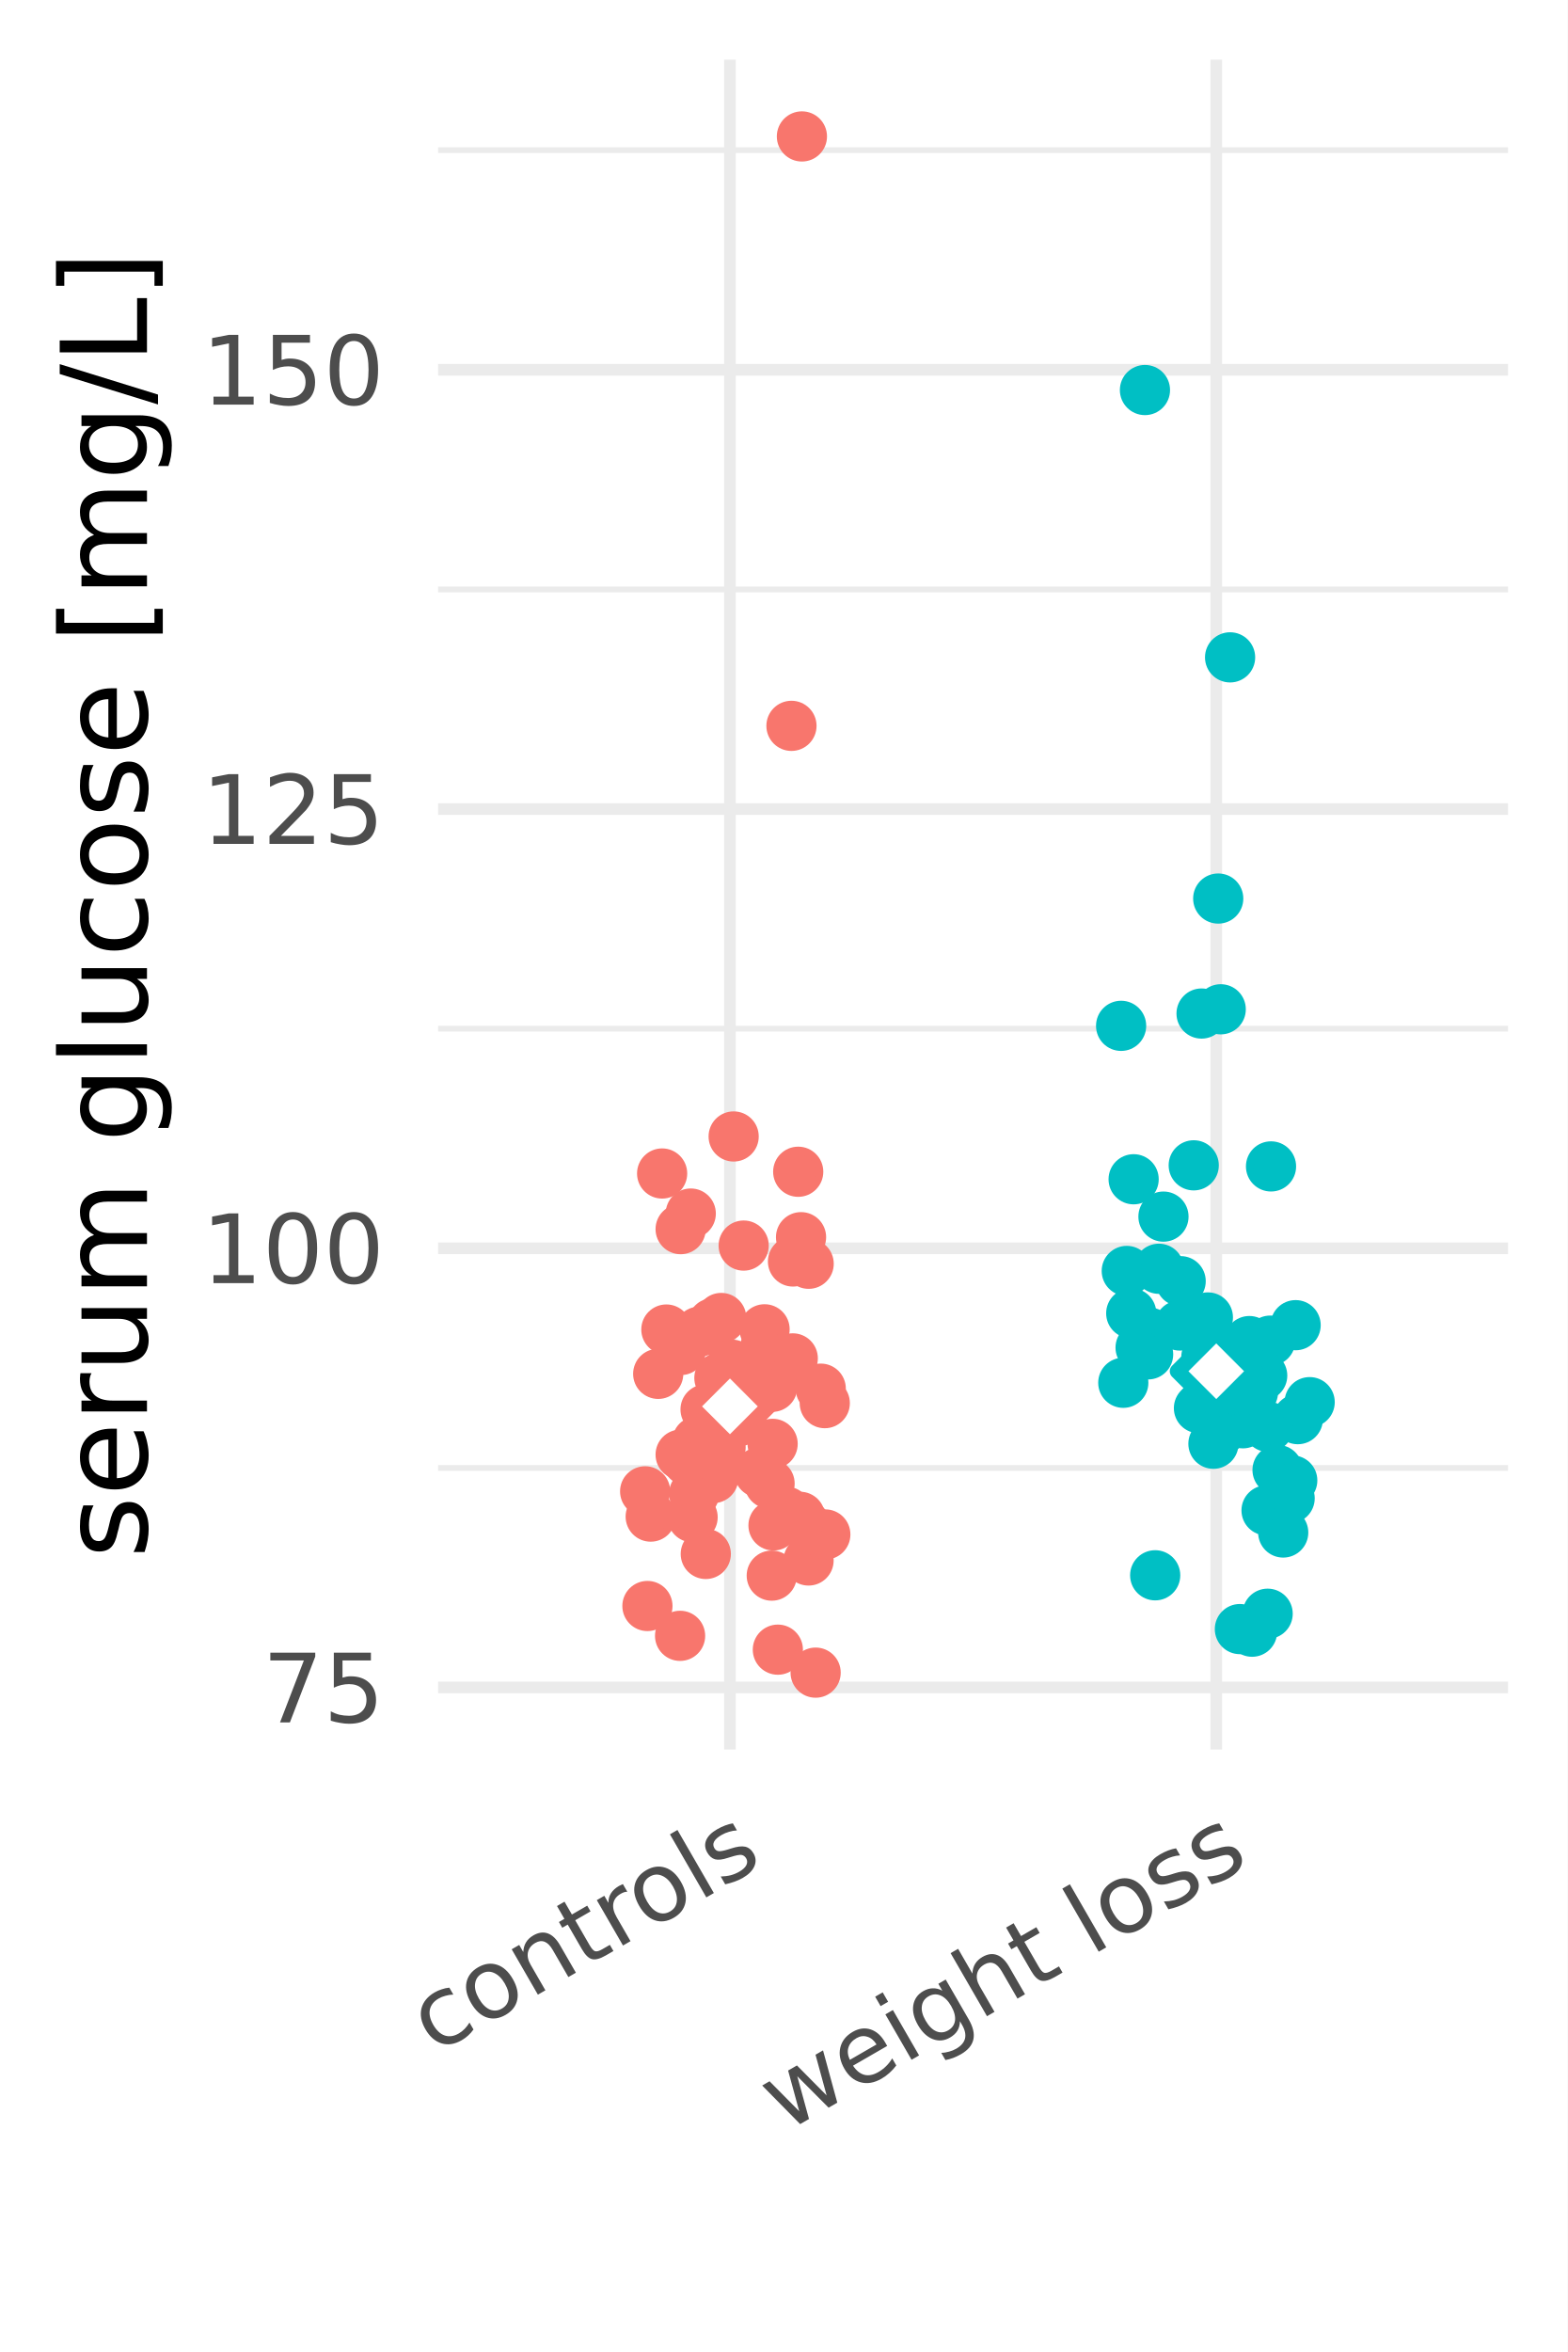
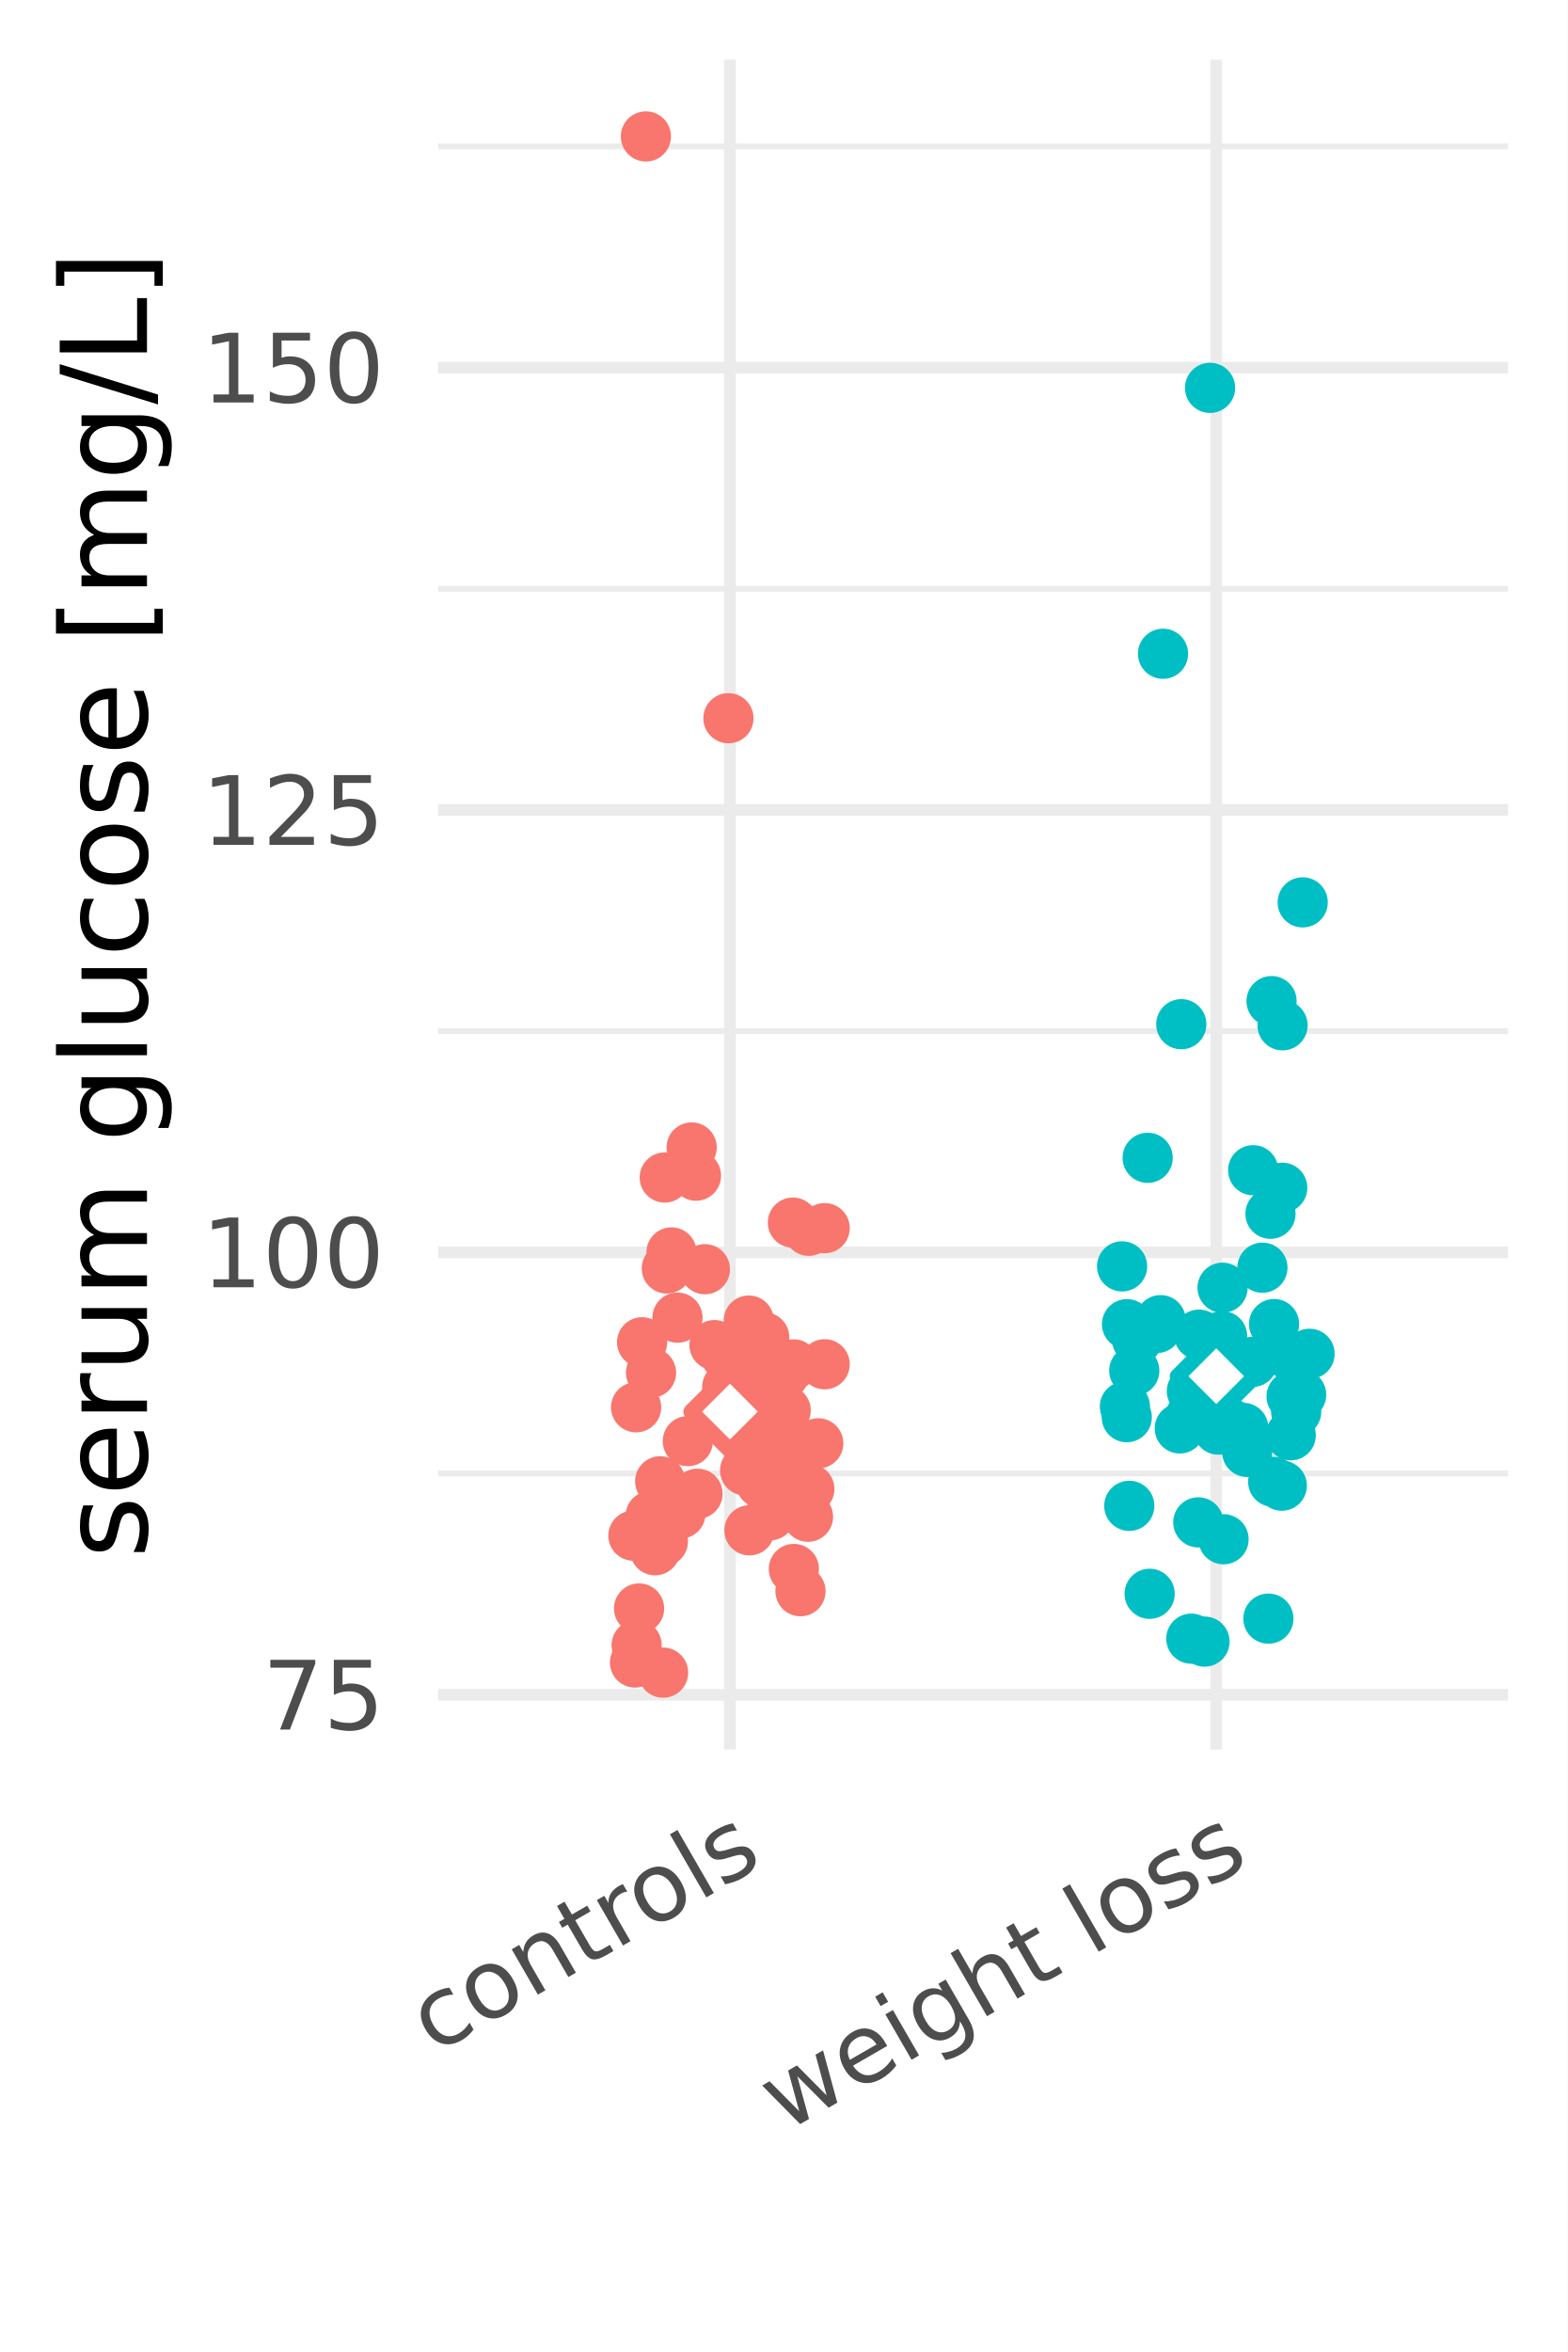
<svg xmlns="http://www.w3.org/2000/svg" class="svglite" width="144.00pt" height="216.00pt" viewBox="0 0 144.00 216.00">
  <defs>
    <style type="text/css">
    .svglite line, .svglite polyline, .svglite polygon, .svglite path, .svglite rect, .svglite circle {
      fill: none;
      stroke: #000000;
      stroke-linecap: round;
      stroke-linejoin: round;
      stroke-miterlimit: 10.00;
    }
  </style>
  </defs>
  <rect width="100%" height="100%" style="stroke: none; fill: #FFFFFF;" />
  <defs>
    <clipPath id="cpMC4wMHwxNDQuMDB8MC4wMHwyMTYuMDA=">
      <rect x="0.00" y="0.00" width="144.00" height="216.00" />
    </clipPath>
  </defs>
  <g clip-path="url(#cpMC4wMHwxNDQuMDB8MC4wMHwyMTYuMDA=)">
</g>
  <defs>
    <clipPath id="cpNDAuMjR8MTM4LjUyfDUuNDh8MTYwLjY3">
      <rect x="40.24" y="5.48" width="98.28" height="155.19" />
    </clipPath>
  </defs>
  <g clip-path="url(#cpNDAuMjR8MTM4LjUyfDUuNDh8MTYwLjY3)">
-     <polyline points="40.24,134.81 138.52,134.81 " style="stroke-width: 0.53; stroke: #EBEBEB; stroke-linecap: butt;" />
-     <polyline points="40.24,94.47 138.52,94.47 " style="stroke-width: 0.53; stroke: #EBEBEB; stroke-linecap: butt;" />
-     <polyline points="40.24,54.13 138.52,54.13 " style="stroke-width: 0.53; stroke: #EBEBEB; stroke-linecap: butt;" />
-     <polyline points="40.24,13.79 138.52,13.79 " style="stroke-width: 0.53; stroke: #EBEBEB; stroke-linecap: butt;" />
-     <polyline points="40.24,154.97 138.52,154.97 " style="stroke-width: 1.07; stroke: #EBEBEB; stroke-linecap: butt;" />
-     <polyline points="40.24,114.64 138.52,114.64 " style="stroke-width: 1.07; stroke: #EBEBEB; stroke-linecap: butt;" />
-     <polyline points="40.24,74.30 138.52,74.30 " style="stroke-width: 1.07; stroke: #EBEBEB; stroke-linecap: butt;" />
-     <polyline points="40.24,33.96 138.52,33.96 " style="stroke-width: 1.07; stroke: #EBEBEB; stroke-linecap: butt;" />
+     <polyline points="40.24,135.32 138.52,135.32 " style="stroke-width: 0.53; stroke: #EBEBEB; stroke-linecap: butt;" />
+     <polyline points="40.24,94.70 138.52,94.70 " style="stroke-width: 0.53; stroke: #EBEBEB; stroke-linecap: butt;" />
+     <polyline points="40.24,54.07 138.52,54.07 " style="stroke-width: 0.53; stroke: #EBEBEB; stroke-linecap: butt;" />
+     <polyline points="40.24,13.44 138.52,13.44 " style="stroke-width: 0.53; stroke: #EBEBEB; stroke-linecap: butt;" />
+     <polyline points="40.24,155.64 138.52,155.64 " style="stroke-width: 1.07; stroke: #EBEBEB; stroke-linecap: butt;" />
+     <polyline points="40.24,115.01 138.52,115.01 " style="stroke-width: 1.07; stroke: #EBEBEB; stroke-linecap: butt;" />
+     <polyline points="40.24,74.38 138.52,74.38 " style="stroke-width: 1.07; stroke: #EBEBEB; stroke-linecap: butt;" />
+     <polyline points="40.24,33.76 138.52,33.76 " style="stroke-width: 1.07; stroke: #EBEBEB; stroke-linecap: butt;" />
    <polyline points="67.05,160.67 67.05,5.48 " style="stroke-width: 1.07; stroke: #EBEBEB; stroke-linecap: butt;" />
    <polyline points="111.72,160.67 111.72,5.48 " style="stroke-width: 1.07; stroke: #EBEBEB; stroke-linecap: butt;" />
-     <circle cx="69.74" cy="135.23" r="1.95" style="stroke-width: 0.71; stroke: #F8766D; fill: #F8766D;" />
-     <circle cx="66.19" cy="132.91" r="1.95" style="stroke-width: 0.71; stroke: #F8766D; fill: #F8766D;" />
-     <circle cx="68.65" cy="125.82" r="1.95" style="stroke-width: 0.71; stroke: #F8766D; fill: #F8766D;" />
-     <circle cx="70.23" cy="122.08" r="1.95" style="stroke-width: 0.71; stroke: #F8766D; fill: #F8766D;" />
-     <circle cx="65.52" cy="135.74" r="1.95" style="stroke-width: 0.71; stroke: #F8766D; fill: #F8766D;" />
-     <circle cx="64.83" cy="142.71" r="1.95" style="stroke-width: 0.71; stroke: #F8766D; fill: #F8766D;" />
-     <circle cx="75.39" cy="127.53" r="1.95" style="stroke-width: 0.71; stroke: #F8766D; fill: #F8766D;" />
-     <circle cx="74.28" cy="116.06" r="1.95" style="stroke-width: 0.71; stroke: #F8766D; fill: #F8766D;" />
-     <circle cx="70.97" cy="132.60" r="1.95" style="stroke-width: 0.71; stroke: #F8766D; fill: #F8766D;" />
-     <circle cx="64.81" cy="129.44" r="1.95" style="stroke-width: 0.71; stroke: #F8766D; fill: #F8766D;" />
-     <circle cx="62.52" cy="133.59" r="1.95" style="stroke-width: 0.71; stroke: #F8766D; fill: #F8766D;" />
-     <circle cx="59.26" cy="136.96" r="1.95" style="stroke-width: 0.71; stroke: #F8766D; fill: #F8766D;" />
-     <circle cx="61.21" cy="122.10" r="1.95" style="stroke-width: 0.71; stroke: #F8766D; fill: #F8766D;" />
-     <circle cx="60.46" cy="126.17" r="1.95" style="stroke-width: 0.71; stroke: #F8766D; fill: #F8766D;" />
-     <circle cx="63.45" cy="111.45" r="1.95" style="stroke-width: 0.71; stroke: #F8766D; fill: #F8766D;" />
-     <circle cx="72.82" cy="124.75" r="1.95" style="stroke-width: 0.71; stroke: #F8766D; fill: #F8766D;" />
-     <circle cx="74.27" cy="143.31" r="1.95" style="stroke-width: 0.71; stroke: #F8766D; fill: #F8766D;" />
-     <circle cx="64.05" cy="132.37" r="1.95" style="stroke-width: 0.71; stroke: #F8766D; fill: #F8766D;" />
-     <circle cx="65.48" cy="121.52" r="1.95" style="stroke-width: 0.71; stroke: #F8766D; fill: #F8766D;" />
-     <circle cx="67.17" cy="129.37" r="1.95" style="stroke-width: 0.71; stroke: #F8766D; fill: #F8766D;" />
-     <circle cx="66.25" cy="121.04" r="1.95" style="stroke-width: 0.71; stroke: #F8766D; fill: #F8766D;" />
-     <circle cx="70.31" cy="123.70" r="1.95" style="stroke-width: 0.71; stroke: #F8766D; fill: #F8766D;" />
-     <circle cx="62.54" cy="123.98" r="1.95" style="stroke-width: 0.71; stroke: #F8766D; fill: #F8766D;" />
-     <circle cx="60.82" cy="107.77" r="1.95" style="stroke-width: 0.71; stroke: #F8766D; fill: #F8766D;" />
-     <circle cx="70.94" cy="127.36" r="1.95" style="stroke-width: 0.71; stroke: #F8766D; fill: #F8766D;" />
-     <circle cx="62.52" cy="112.88" r="1.95" style="stroke-width: 0.71; stroke: #F8766D; fill: #F8766D;" />
-     <circle cx="59.47" cy="147.49" r="1.95" style="stroke-width: 0.71; stroke: #F8766D; fill: #F8766D;" />
-     <circle cx="70.89" cy="144.70" r="1.95" style="stroke-width: 0.71; stroke: #F8766D; fill: #F8766D;" />
-     <circle cx="67.39" cy="104.37" r="1.95" style="stroke-width: 0.71; stroke: #F8766D; fill: #F8766D;" />
-     <circle cx="64.23" cy="122.30" r="1.95" style="stroke-width: 0.71; stroke: #F8766D; fill: #F8766D;" />
-     <circle cx="65.18" cy="132.20" r="1.95" style="stroke-width: 0.71; stroke: #F8766D; fill: #F8766D;" />
-     <circle cx="68.31" cy="114.39" r="1.95" style="stroke-width: 0.71; stroke: #F8766D; fill: #F8766D;" />
-     <circle cx="67.90" cy="130.51" r="1.95" style="stroke-width: 0.71; stroke: #F8766D; fill: #F8766D;" />
-     <circle cx="72.70" cy="66.66" r="1.95" style="stroke-width: 0.71; stroke: #F8766D; fill: #F8766D;" />
-     <circle cx="75.81" cy="140.92" r="1.95" style="stroke-width: 0.71; stroke: #F8766D; fill: #F8766D;" />
-     <circle cx="73.66" cy="12.53" r="1.95" style="stroke-width: 0.71; stroke: #F8766D; fill: #F8766D;" />
-     <circle cx="62.47" cy="150.23" r="1.95" style="stroke-width: 0.71; stroke: #F8766D; fill: #F8766D;" />
-     <circle cx="68.31" cy="129.30" r="1.95" style="stroke-width: 0.71; stroke: #F8766D; fill: #F8766D;" />
-     <circle cx="72.22" cy="138.83" r="1.95" style="stroke-width: 0.71; stroke: #F8766D; fill: #F8766D;" />
-     <circle cx="75.76" cy="128.86" r="1.95" style="stroke-width: 0.71; stroke: #F8766D; fill: #F8766D;" />
-     <circle cx="74.92" cy="153.61" r="1.95" style="stroke-width: 0.71; stroke: #F8766D; fill: #F8766D;" />
-     <circle cx="70.69" cy="136.25" r="1.95" style="stroke-width: 0.71; stroke: #F8766D; fill: #F8766D;" />
-     <circle cx="67.24" cy="125.33" r="1.95" style="stroke-width: 0.71; stroke: #F8766D; fill: #F8766D;" />
-     <circle cx="63.15" cy="134.14" r="1.95" style="stroke-width: 0.71; stroke: #F8766D; fill: #F8766D;" />
-     <circle cx="73.58" cy="113.62" r="1.95" style="stroke-width: 0.71; stroke: #F8766D; fill: #F8766D;" />
-     <circle cx="73.32" cy="107.61" r="1.95" style="stroke-width: 0.71; stroke: #F8766D; fill: #F8766D;" />
-     <circle cx="63.62" cy="139.34" r="1.95" style="stroke-width: 0.71; stroke: #F8766D; fill: #F8766D;" />
-     <circle cx="65.72" cy="132.81" r="1.95" style="stroke-width: 0.71; stroke: #F8766D; fill: #F8766D;" />
-     <circle cx="72.84" cy="115.85" r="1.95" style="stroke-width: 0.71; stroke: #F8766D; fill: #F8766D;" />
-     <circle cx="71.05" cy="140.09" r="1.95" style="stroke-width: 0.71; stroke: #F8766D; fill: #F8766D;" />
-     <circle cx="73.49" cy="139.30" r="1.95" style="stroke-width: 0.71; stroke: #F8766D; fill: #F8766D;" />
-     <circle cx="73.99" cy="140.06" r="1.95" style="stroke-width: 0.71; stroke: #F8766D; fill: #F8766D;" />
-     <circle cx="59.77" cy="139.28" r="1.95" style="stroke-width: 0.71; stroke: #F8766D; fill: #F8766D;" />
-     <circle cx="71.45" cy="151.50" r="1.95" style="stroke-width: 0.71; stroke: #F8766D; fill: #F8766D;" />
-     <circle cx="71.98" cy="139.42" r="1.95" style="stroke-width: 0.71; stroke: #F8766D; fill: #F8766D;" />
-     <circle cx="66.08" cy="126.55" r="1.95" style="stroke-width: 0.71; stroke: #F8766D; fill: #F8766D;" />
-     <circle cx="63.76" cy="137.18" r="1.95" style="stroke-width: 0.71; stroke: #F8766D; fill: #F8766D;" />
-     <circle cx="118.46" cy="137.60" r="1.95" style="stroke-width: 0.71; stroke: #00BFC4; fill: #00BFC4;" />
-     <circle cx="119.21" cy="130.33" r="1.95" style="stroke-width: 0.71; stroke: #00BFC4; fill: #00BFC4;" />
-     <circle cx="111.46" cy="132.59" r="1.95" style="stroke-width: 0.71; stroke: #00BFC4; fill: #00BFC4;" />
-     <circle cx="117.35" cy="135.00" r="1.95" style="stroke-width: 0.71; stroke: #00BFC4; fill: #00BFC4;" />
-     <circle cx="106.11" cy="144.67" r="1.95" style="stroke-width: 0.71; stroke: #00BFC4; fill: #00BFC4;" />
-     <circle cx="116.68" cy="123.12" r="1.95" style="stroke-width: 0.71; stroke: #00BFC4; fill: #00BFC4;" />
-     <circle cx="109.65" cy="107.02" r="1.95" style="stroke-width: 0.71; stroke: #00BFC4; fill: #00BFC4;" />
-     <circle cx="110.37" cy="93.08" r="1.95" style="stroke-width: 0.71; stroke: #00BFC4; fill: #00BFC4;" />
-     <circle cx="113.68" cy="130.58" r="1.95" style="stroke-width: 0.71; stroke: #00BFC4; fill: #00BFC4;" />
-     <circle cx="119.01" cy="121.70" r="1.95" style="stroke-width: 0.71; stroke: #00BFC4; fill: #00BFC4;" />
-     <circle cx="118.70" cy="135.96" r="1.95" style="stroke-width: 0.71; stroke: #00BFC4; fill: #00BFC4;" />
-     <circle cx="102.98" cy="94.21" r="1.95" style="stroke-width: 0.71; stroke: #00BFC4; fill: #00BFC4;" />
-     <circle cx="120.30" cy="128.77" r="1.95" style="stroke-width: 0.71; stroke: #00BFC4; fill: #00BFC4;" />
-     <circle cx="112.99" cy="60.37" r="1.95" style="stroke-width: 0.71; stroke: #00BFC4; fill: #00BFC4;" />
-     <circle cx="115.94" cy="126.33" r="1.95" style="stroke-width: 0.71; stroke: #00BFC4; fill: #00BFC4;" />
-     <circle cx="110.13" cy="129.32" r="1.95" style="stroke-width: 0.71; stroke: #00BFC4; fill: #00BFC4;" />
-     <circle cx="116.44" cy="148.20" r="1.95" style="stroke-width: 0.71; stroke: #00BFC4; fill: #00BFC4;" />
-     <circle cx="111.90" cy="82.52" r="1.95" style="stroke-width: 0.71; stroke: #00BFC4; fill: #00BFC4;" />
-     <circle cx="115.09" cy="127.86" r="1.95" style="stroke-width: 0.71; stroke: #00BFC4; fill: #00BFC4;" />
-     <circle cx="112.11" cy="129.17" r="1.95" style="stroke-width: 0.71; stroke: #00BFC4; fill: #00BFC4;" />
-     <circle cx="116.50" cy="131.04" r="1.95" style="stroke-width: 0.71; stroke: #00BFC4; fill: #00BFC4;" />
-     <circle cx="114.17" cy="130.71" r="1.95" style="stroke-width: 0.71; stroke: #00BFC4; fill: #00BFC4;" />
-     <circle cx="110.95" cy="120.99" r="1.95" style="stroke-width: 0.71; stroke: #00BFC4; fill: #00BFC4;" />
-     <circle cx="103.91" cy="120.61" r="1.95" style="stroke-width: 0.71; stroke: #00BFC4; fill: #00BFC4;" />
-     <circle cx="111.48" cy="127.05" r="1.95" style="stroke-width: 0.71; stroke: #00BFC4; fill: #00BFC4;" />
-     <circle cx="105.46" cy="124.38" r="1.95" style="stroke-width: 0.71; stroke: #00BFC4; fill: #00BFC4;" />
-     <circle cx="105.55" cy="122.38" r="1.95" style="stroke-width: 0.71; stroke: #00BFC4; fill: #00BFC4;" />
-     <circle cx="104.77" cy="123.76" r="1.95" style="stroke-width: 0.71; stroke: #00BFC4; fill: #00BFC4;" />
-     <circle cx="103.18" cy="126.99" r="1.95" style="stroke-width: 0.71; stroke: #00BFC4; fill: #00BFC4;" />
-     <circle cx="110.49" cy="128.94" r="1.95" style="stroke-width: 0.71; stroke: #00BFC4; fill: #00BFC4;" />
-     <circle cx="106.87" cy="111.73" r="1.95" style="stroke-width: 0.71; stroke: #00BFC4; fill: #00BFC4;" />
-     <circle cx="115.01" cy="149.85" r="1.95" style="stroke-width: 0.71; stroke: #00BFC4; fill: #00BFC4;" />
-     <circle cx="116.34" cy="138.71" r="1.95" style="stroke-width: 0.71; stroke: #00BFC4; fill: #00BFC4;" />
-     <circle cx="108.45" cy="117.66" r="1.95" style="stroke-width: 0.71; stroke: #00BFC4; fill: #00BFC4;" />
-     <circle cx="108.37" cy="121.73" r="1.95" style="stroke-width: 0.71; stroke: #00BFC4; fill: #00BFC4;" />
-     <circle cx="114.76" cy="123.16" r="1.95" style="stroke-width: 0.71; stroke: #00BFC4; fill: #00BFC4;" />
-     <circle cx="113.89" cy="149.61" r="1.95" style="stroke-width: 0.71; stroke: #00BFC4; fill: #00BFC4;" />
-     <circle cx="105.17" cy="35.82" r="1.95" style="stroke-width: 0.71; stroke: #00BFC4; fill: #00BFC4;" />
-     <circle cx="103.50" cy="116.72" r="1.95" style="stroke-width: 0.71; stroke: #00BFC4; fill: #00BFC4;" />
-     <circle cx="117.87" cy="140.74" r="1.95" style="stroke-width: 0.71; stroke: #00BFC4; fill: #00BFC4;" />
-     <circle cx="112.20" cy="131.34" r="1.95" style="stroke-width: 0.71; stroke: #00BFC4; fill: #00BFC4;" />
-     <circle cx="110.81" cy="124.62" r="1.95" style="stroke-width: 0.71; stroke: #00BFC4; fill: #00BFC4;" />
-     <circle cx="112.13" cy="92.69" r="1.95" style="stroke-width: 0.71; stroke: #00BFC4; fill: #00BFC4;" />
-     <circle cx="113.93" cy="127.71" r="1.95" style="stroke-width: 0.71; stroke: #00BFC4; fill: #00BFC4;" />
-     <circle cx="106.45" cy="116.52" r="1.95" style="stroke-width: 0.71; stroke: #00BFC4; fill: #00BFC4;" />
-     <circle cx="115.30" cy="125.52" r="1.95" style="stroke-width: 0.71; stroke: #00BFC4; fill: #00BFC4;" />
-     <circle cx="116.75" cy="107.12" r="1.95" style="stroke-width: 0.71; stroke: #00BFC4; fill: #00BFC4;" />
-     <circle cx="104.13" cy="108.30" r="1.95" style="stroke-width: 0.71; stroke: #00BFC4; fill: #00BFC4;" />
-     <polygon points="67.05,132.72 70.61,129.16 67.05,125.59 63.48,129.16 " style="stroke-width: 1.42; stroke: #F8766D; fill: #FFFFFF;" />
-     <polygon points="111.72,129.49 115.28,125.93 111.72,122.37 108.16,125.93 " style="stroke-width: 1.42; stroke: #00BFC4; fill: #FFFFFF;" />
+     <circle cx="69.90" cy="136.19" r="1.95" style="stroke-width: 0.71; stroke: #F8766D; fill: #F8766D;" />
+     <circle cx="69.15" cy="133.31" r="1.95" style="stroke-width: 0.71; stroke: #F8766D; fill: #F8766D;" />
+     <circle cx="59.80" cy="126.07" r="1.95" style="stroke-width: 0.71; stroke: #F8766D; fill: #F8766D;" />
+     <circle cx="70.20" cy="122.82" r="1.95" style="stroke-width: 0.71; stroke: #F8766D; fill: #F8766D;" />
+     <circle cx="74.34" cy="136.74" r="1.95" style="stroke-width: 0.71; stroke: #F8766D; fill: #F8766D;" />
+     <circle cx="60.17" cy="142.37" r="1.95" style="stroke-width: 0.71; stroke: #F8766D; fill: #F8766D;" />
+     <circle cx="67.97" cy="128.66" r="1.95" style="stroke-width: 0.71; stroke: #F8766D; fill: #F8766D;" />
+     <circle cx="64.75" cy="116.56" r="1.95" style="stroke-width: 0.71; stroke: #F8766D; fill: #F8766D;" />
+     <circle cx="63.18" cy="132.35" r="1.95" style="stroke-width: 0.71; stroke: #F8766D; fill: #F8766D;" />
+     <circle cx="58.43" cy="129.24" r="1.95" style="stroke-width: 0.71; stroke: #F8766D; fill: #F8766D;" />
+     <circle cx="69.88" cy="134.84" r="1.95" style="stroke-width: 0.71; stroke: #F8766D; fill: #F8766D;" />
+     <circle cx="64.07" cy="137.18" r="1.95" style="stroke-width: 0.71; stroke: #F8766D; fill: #F8766D;" />
+     <circle cx="65.63" cy="123.53" r="1.95" style="stroke-width: 0.71; stroke: #F8766D; fill: #F8766D;" />
+     <circle cx="70.09" cy="125.80" r="1.95" style="stroke-width: 0.71; stroke: #F8766D; fill: #F8766D;" />
+     <circle cx="72.83" cy="112.28" r="1.95" style="stroke-width: 0.71; stroke: #F8766D; fill: #F8766D;" />
+     <circle cx="75.75" cy="125.29" r="1.95" style="stroke-width: 0.71; stroke: #F8766D; fill: #F8766D;" />
+     <circle cx="72.92" cy="144.09" r="1.95" style="stroke-width: 0.71; stroke: #F8766D; fill: #F8766D;" />
+     <circle cx="73.44" cy="133.40" r="1.95" style="stroke-width: 0.71; stroke: #F8766D; fill: #F8766D;" />
+     <circle cx="68.78" cy="121.28" r="1.95" style="stroke-width: 0.71; stroke: #F8766D; fill: #F8766D;" />
+     <circle cx="68.36" cy="129.98" r="1.95" style="stroke-width: 0.71; stroke: #F8766D; fill: #F8766D;" />
+     <circle cx="62.23" cy="121.01" r="1.95" style="stroke-width: 0.71; stroke: #F8766D; fill: #F8766D;" />
+     <circle cx="66.72" cy="124.57" r="1.95" style="stroke-width: 0.71; stroke: #F8766D; fill: #F8766D;" />
+     <circle cx="72.90" cy="125.30" r="1.95" style="stroke-width: 0.71; stroke: #F8766D; fill: #F8766D;" />
+     <circle cx="63.93" cy="107.97" r="1.95" style="stroke-width: 0.71; stroke: #F8766D; fill: #F8766D;" />
+     <circle cx="66.80" cy="127.38" r="1.95" style="stroke-width: 0.71; stroke: #F8766D; fill: #F8766D;" />
+     <circle cx="75.75" cy="112.79" r="1.95" style="stroke-width: 0.71; stroke: #F8766D; fill: #F8766D;" />
+     <circle cx="58.70" cy="147.72" r="1.95" style="stroke-width: 0.71; stroke: #F8766D; fill: #F8766D;" />
+     <circle cx="73.53" cy="146.13" r="1.95" style="stroke-width: 0.71; stroke: #F8766D; fill: #F8766D;" />
+     <circle cx="63.53" cy="105.38" r="1.95" style="stroke-width: 0.71; stroke: #F8766D; fill: #F8766D;" />
+     <circle cx="58.98" cy="123.27" r="1.95" style="stroke-width: 0.71; stroke: #F8766D; fill: #F8766D;" />
+     <circle cx="75.16" cy="132.55" r="1.95" style="stroke-width: 0.71; stroke: #F8766D; fill: #F8766D;" />
+     <circle cx="61.68" cy="115.02" r="1.95" style="stroke-width: 0.71; stroke: #F8766D; fill: #F8766D;" />
+     <circle cx="69.15" cy="131.47" r="1.95" style="stroke-width: 0.71; stroke: #F8766D; fill: #F8766D;" />
+     <circle cx="66.91" cy="65.96" r="1.95" style="stroke-width: 0.71; stroke: #F8766D; fill: #F8766D;" />
+     <circle cx="60.89" cy="141.56" r="1.95" style="stroke-width: 0.71; stroke: #F8766D; fill: #F8766D;" />
+     <circle cx="59.33" cy="12.53" r="1.95" style="stroke-width: 0.71; stroke: #F8766D; fill: #F8766D;" />
+     <circle cx="58.48" cy="151.09" r="1.95" style="stroke-width: 0.71; stroke: #F8766D; fill: #F8766D;" />
+     <circle cx="68.48" cy="129.40" r="1.95" style="stroke-width: 0.71; stroke: #F8766D; fill: #F8766D;" />
+     <circle cx="74.22" cy="139.29" r="1.95" style="stroke-width: 0.71; stroke: #F8766D; fill: #F8766D;" />
+     <circle cx="72.17" cy="129.53" r="1.95" style="stroke-width: 0.71; stroke: #F8766D; fill: #F8766D;" />
+     <circle cx="60.91" cy="153.61" r="1.95" style="stroke-width: 0.71; stroke: #F8766D; fill: #F8766D;" />
+     <circle cx="60.64" cy="136.04" r="1.95" style="stroke-width: 0.71; stroke: #F8766D; fill: #F8766D;" />
+     <circle cx="69.42" cy="126.98" r="1.95" style="stroke-width: 0.71; stroke: #F8766D; fill: #F8766D;" />
+     <circle cx="68.44" cy="135.04" r="1.95" style="stroke-width: 0.71; stroke: #F8766D; fill: #F8766D;" />
+     <circle cx="74.29" cy="113.03" r="1.95" style="stroke-width: 0.71; stroke: #F8766D; fill: #F8766D;" />
+     <circle cx="61.06" cy="108.14" r="1.95" style="stroke-width: 0.71; stroke: #F8766D; fill: #F8766D;" />
+     <circle cx="59.76" cy="139.23" r="1.95" style="stroke-width: 0.71; stroke: #F8766D; fill: #F8766D;" />
+     <circle cx="72.51" cy="133.50" r="1.95" style="stroke-width: 0.71; stroke: #F8766D; fill: #F8766D;" />
+     <circle cx="61.25" cy="116.49" r="1.95" style="stroke-width: 0.71; stroke: #F8766D; fill: #F8766D;" />
+     <circle cx="68.84" cy="140.54" r="1.95" style="stroke-width: 0.71; stroke: #F8766D; fill: #F8766D;" />
+     <circle cx="62.50" cy="139.00" r="1.95" style="stroke-width: 0.71; stroke: #F8766D; fill: #F8766D;" />
+     <circle cx="58.18" cy="141.03" r="1.95" style="stroke-width: 0.71; stroke: #F8766D; fill: #F8766D;" />
+     <circle cx="62.28" cy="138.76" r="1.95" style="stroke-width: 0.71; stroke: #F8766D; fill: #F8766D;" />
+     <circle cx="58.33" cy="152.68" r="1.95" style="stroke-width: 0.71; stroke: #F8766D; fill: #F8766D;" />
+     <circle cx="70.75" cy="139.15" r="1.95" style="stroke-width: 0.71; stroke: #F8766D; fill: #F8766D;" />
+     <circle cx="72.02" cy="126.22" r="1.95" style="stroke-width: 0.71; stroke: #F8766D; fill: #F8766D;" />
+     <circle cx="72.73" cy="137.87" r="1.95" style="stroke-width: 0.71; stroke: #F8766D; fill: #F8766D;" />
+     <circle cx="103.73" cy="138.29" r="1.95" style="stroke-width: 0.71; stroke: #00BFC4; fill: #00BFC4;" />
+     <circle cx="108.37" cy="131.18" r="1.95" style="stroke-width: 0.71; stroke: #00BFC4; fill: #00BFC4;" />
+     <circle cx="114.56" cy="133.34" r="1.95" style="stroke-width: 0.71; stroke: #00BFC4; fill: #00BFC4;" />
+     <circle cx="116.95" cy="136.08" r="1.95" style="stroke-width: 0.71; stroke: #00BFC4; fill: #00BFC4;" />
+     <circle cx="105.60" cy="146.37" r="1.95" style="stroke-width: 0.71; stroke: #00BFC4; fill: #00BFC4;" />
+     <circle cx="112.26" cy="122.71" r="1.95" style="stroke-width: 0.71; stroke: #00BFC4; fill: #00BFC4;" />
+     <circle cx="115.11" cy="107.47" r="1.95" style="stroke-width: 0.71; stroke: #00BFC4; fill: #00BFC4;" />
+     <circle cx="108.51" cy="94.06" r="1.95" style="stroke-width: 0.71; stroke: #00BFC4; fill: #00BFC4;" />
+     <circle cx="111.91" cy="131.29" r="1.95" style="stroke-width: 0.71; stroke: #00BFC4; fill: #00BFC4;" />
+     <circle cx="103.52" cy="121.61" r="1.95" style="stroke-width: 0.71; stroke: #00BFC4; fill: #00BFC4;" />
+     <circle cx="117.74" cy="136.44" r="1.95" style="stroke-width: 0.71; stroke: #00BFC4; fill: #00BFC4;" />
+     <circle cx="117.81" cy="94.16" r="1.95" style="stroke-width: 0.71; stroke: #00BFC4; fill: #00BFC4;" />
+     <circle cx="119.06" cy="129.64" r="1.95" style="stroke-width: 0.71; stroke: #00BFC4; fill: #00BFC4;" />
+     <circle cx="106.83" cy="60.04" r="1.95" style="stroke-width: 0.71; stroke: #00BFC4; fill: #00BFC4;" />
+     <circle cx="111.29" cy="125.98" r="1.95" style="stroke-width: 0.71; stroke: #00BFC4; fill: #00BFC4;" />
+     <circle cx="103.33" cy="129.17" r="1.95" style="stroke-width: 0.71; stroke: #00BFC4; fill: #00BFC4;" />
+     <circle cx="116.51" cy="148.65" r="1.95" style="stroke-width: 0.71; stroke: #00BFC4; fill: #00BFC4;" />
+     <circle cx="119.66" cy="82.87" r="1.95" style="stroke-width: 0.71; stroke: #00BFC4; fill: #00BFC4;" />
+     <circle cx="119.52" cy="128.09" r="1.95" style="stroke-width: 0.71; stroke: #00BFC4; fill: #00BFC4;" />
+     <circle cx="109.32" cy="130.15" r="1.95" style="stroke-width: 0.71; stroke: #00BFC4; fill: #00BFC4;" />
+     <circle cx="113.00" cy="130.73" r="1.95" style="stroke-width: 0.71; stroke: #00BFC4; fill: #00BFC4;" />
+     <circle cx="118.56" cy="131.81" r="1.95" style="stroke-width: 0.71; stroke: #00BFC4; fill: #00BFC4;" />
+     <circle cx="117.03" cy="121.60" r="1.95" style="stroke-width: 0.71; stroke: #00BFC4; fill: #00BFC4;" />
+     <circle cx="106.61" cy="121.24" r="1.95" style="stroke-width: 0.71; stroke: #00BFC4; fill: #00BFC4;" />
+     <circle cx="109.48" cy="127.76" r="1.95" style="stroke-width: 0.71; stroke: #00BFC4; fill: #00BFC4;" />
+     <circle cx="118.34" cy="124.37" r="1.95" style="stroke-width: 0.71; stroke: #00BFC4; fill: #00BFC4;" />
+     <circle cx="110.14" cy="122.57" r="1.95" style="stroke-width: 0.71; stroke: #00BFC4; fill: #00BFC4;" />
+     <circle cx="120.29" cy="124.33" r="1.95" style="stroke-width: 0.71; stroke: #00BFC4; fill: #00BFC4;" />
+     <circle cx="118.64" cy="128.24" r="1.95" style="stroke-width: 0.71; stroke: #00BFC4; fill: #00BFC4;" />
+     <circle cx="103.50" cy="130.15" r="1.95" style="stroke-width: 0.71; stroke: #00BFC4; fill: #00BFC4;" />
+     <circle cx="116.70" cy="111.47" r="1.95" style="stroke-width: 0.71; stroke: #00BFC4; fill: #00BFC4;" />
+     <circle cx="109.43" cy="150.49" r="1.95" style="stroke-width: 0.71; stroke: #00BFC4; fill: #00BFC4;" />
+     <circle cx="110.07" cy="139.81" r="1.95" style="stroke-width: 0.71; stroke: #00BFC4; fill: #00BFC4;" />
+     <circle cx="112.30" cy="118.26" r="1.95" style="stroke-width: 0.71; stroke: #00BFC4; fill: #00BFC4;" />
+     <circle cx="106.25" cy="121.96" r="1.95" style="stroke-width: 0.71; stroke: #00BFC4; fill: #00BFC4;" />
+     <circle cx="104.45" cy="123.03" r="1.95" style="stroke-width: 0.71; stroke: #00BFC4; fill: #00BFC4;" />
+     <circle cx="110.64" cy="150.76" r="1.95" style="stroke-width: 0.71; stroke: #00BFC4; fill: #00BFC4;" />
+     <circle cx="111.15" cy="35.62" r="1.95" style="stroke-width: 0.71; stroke: #00BFC4; fill: #00BFC4;" />
+     <circle cx="103.07" cy="116.30" r="1.95" style="stroke-width: 0.71; stroke: #00BFC4; fill: #00BFC4;" />
+     <circle cx="112.39" cy="141.36" r="1.95" style="stroke-width: 0.71; stroke: #00BFC4; fill: #00BFC4;" />
+     <circle cx="114.20" cy="131.13" r="1.95" style="stroke-width: 0.71; stroke: #00BFC4; fill: #00BFC4;" />
+     <circle cx="115.05" cy="125.07" r="1.95" style="stroke-width: 0.71; stroke: #00BFC4; fill: #00BFC4;" />
+     <circle cx="116.80" cy="91.94" r="1.95" style="stroke-width: 0.71; stroke: #00BFC4; fill: #00BFC4;" />
+     <circle cx="110.40" cy="127.67" r="1.95" style="stroke-width: 0.71; stroke: #00BFC4; fill: #00BFC4;" />
+     <circle cx="115.96" cy="116.42" r="1.95" style="stroke-width: 0.71; stroke: #00BFC4; fill: #00BFC4;" />
+     <circle cx="104.19" cy="125.88" r="1.95" style="stroke-width: 0.71; stroke: #00BFC4; fill: #00BFC4;" />
+     <circle cx="105.42" cy="106.33" r="1.95" style="stroke-width: 0.71; stroke: #00BFC4; fill: #00BFC4;" />
+     <circle cx="117.78" cy="109.08" r="1.95" style="stroke-width: 0.71; stroke: #00BFC4; fill: #00BFC4;" />
+     <polygon points="67.05,133.20 70.61,129.64 67.05,126.07 63.48,129.64 " style="stroke-width: 1.42; stroke: #F8766D; fill: #FFFFFF;" />
+     <polygon points="111.72,129.95 115.28,126.39 111.72,122.82 108.16,126.39 " style="stroke-width: 1.42; stroke: #00BFC4; fill: #FFFFFF;" />
  </g>
  <g clip-path="url(#cpMC4wMHwxNDQuMDB8MC4wMHwyMTYuMDA=)">
-     <text x="35.31" y="158.18" text-anchor="end" style="font-size: 8.80px; fill: #4D4D4D; font-family: DejaVu Sans;" textLength="11.19px" lengthAdjust="spacingAndGlyphs">75</text>
-     <text x="35.31" y="117.84" text-anchor="end" style="font-size: 8.80px; fill: #4D4D4D; font-family: DejaVu Sans;" textLength="16.78px" lengthAdjust="spacingAndGlyphs">100</text>
-     <text x="35.31" y="77.50" text-anchor="end" style="font-size: 8.80px; fill: #4D4D4D; font-family: DejaVu Sans;" textLength="16.78px" lengthAdjust="spacingAndGlyphs">125</text>
-     <text x="35.31" y="37.16" text-anchor="end" style="font-size: 8.80px; fill: #4D4D4D; font-family: DejaVu Sans;" textLength="16.78px" lengthAdjust="spacingAndGlyphs">150</text>
+     <text x="35.31" y="158.84" text-anchor="end" style="font-size: 8.80px; fill: #4D4D4D; font-family: DejaVu Sans;" textLength="11.19px" lengthAdjust="spacingAndGlyphs">75</text>
+     <text x="35.31" y="118.22" text-anchor="end" style="font-size: 8.80px; fill: #4D4D4D; font-family: DejaVu Sans;" textLength="16.78px" lengthAdjust="spacingAndGlyphs">100</text>
+     <text x="35.31" y="77.59" text-anchor="end" style="font-size: 8.80px; fill: #4D4D4D; font-family: DejaVu Sans;" textLength="16.78px" lengthAdjust="spacingAndGlyphs">125</text>
+     <text x="35.31" y="36.96" text-anchor="end" style="font-size: 8.80px; fill: #4D4D4D; font-family: DejaVu Sans;" textLength="16.78px" lengthAdjust="spacingAndGlyphs">150</text>
    <text transform="translate(70.25,171.15) rotate(-30)" text-anchor="end" style="font-size: 8.80px; fill: #4D4D4D; font-family: DejaVu Sans;" textLength="35.09px" lengthAdjust="spacingAndGlyphs">controls</text>
    <text transform="translate(114.93,171.15) rotate(-30)" text-anchor="end" style="font-size: 8.80px; fill: #4D4D4D; font-family: DejaVu Sans;" textLength="49.46px" lengthAdjust="spacingAndGlyphs">weight loss</text>
    <text transform="translate(13.50,83.07) rotate(-90)" text-anchor="middle" style="font-size: 11.00px; font-family: DejaVu Sans;" textLength="120.11px" lengthAdjust="spacingAndGlyphs">serum glucose [mg/L]</text>
  </g>
</svg>
